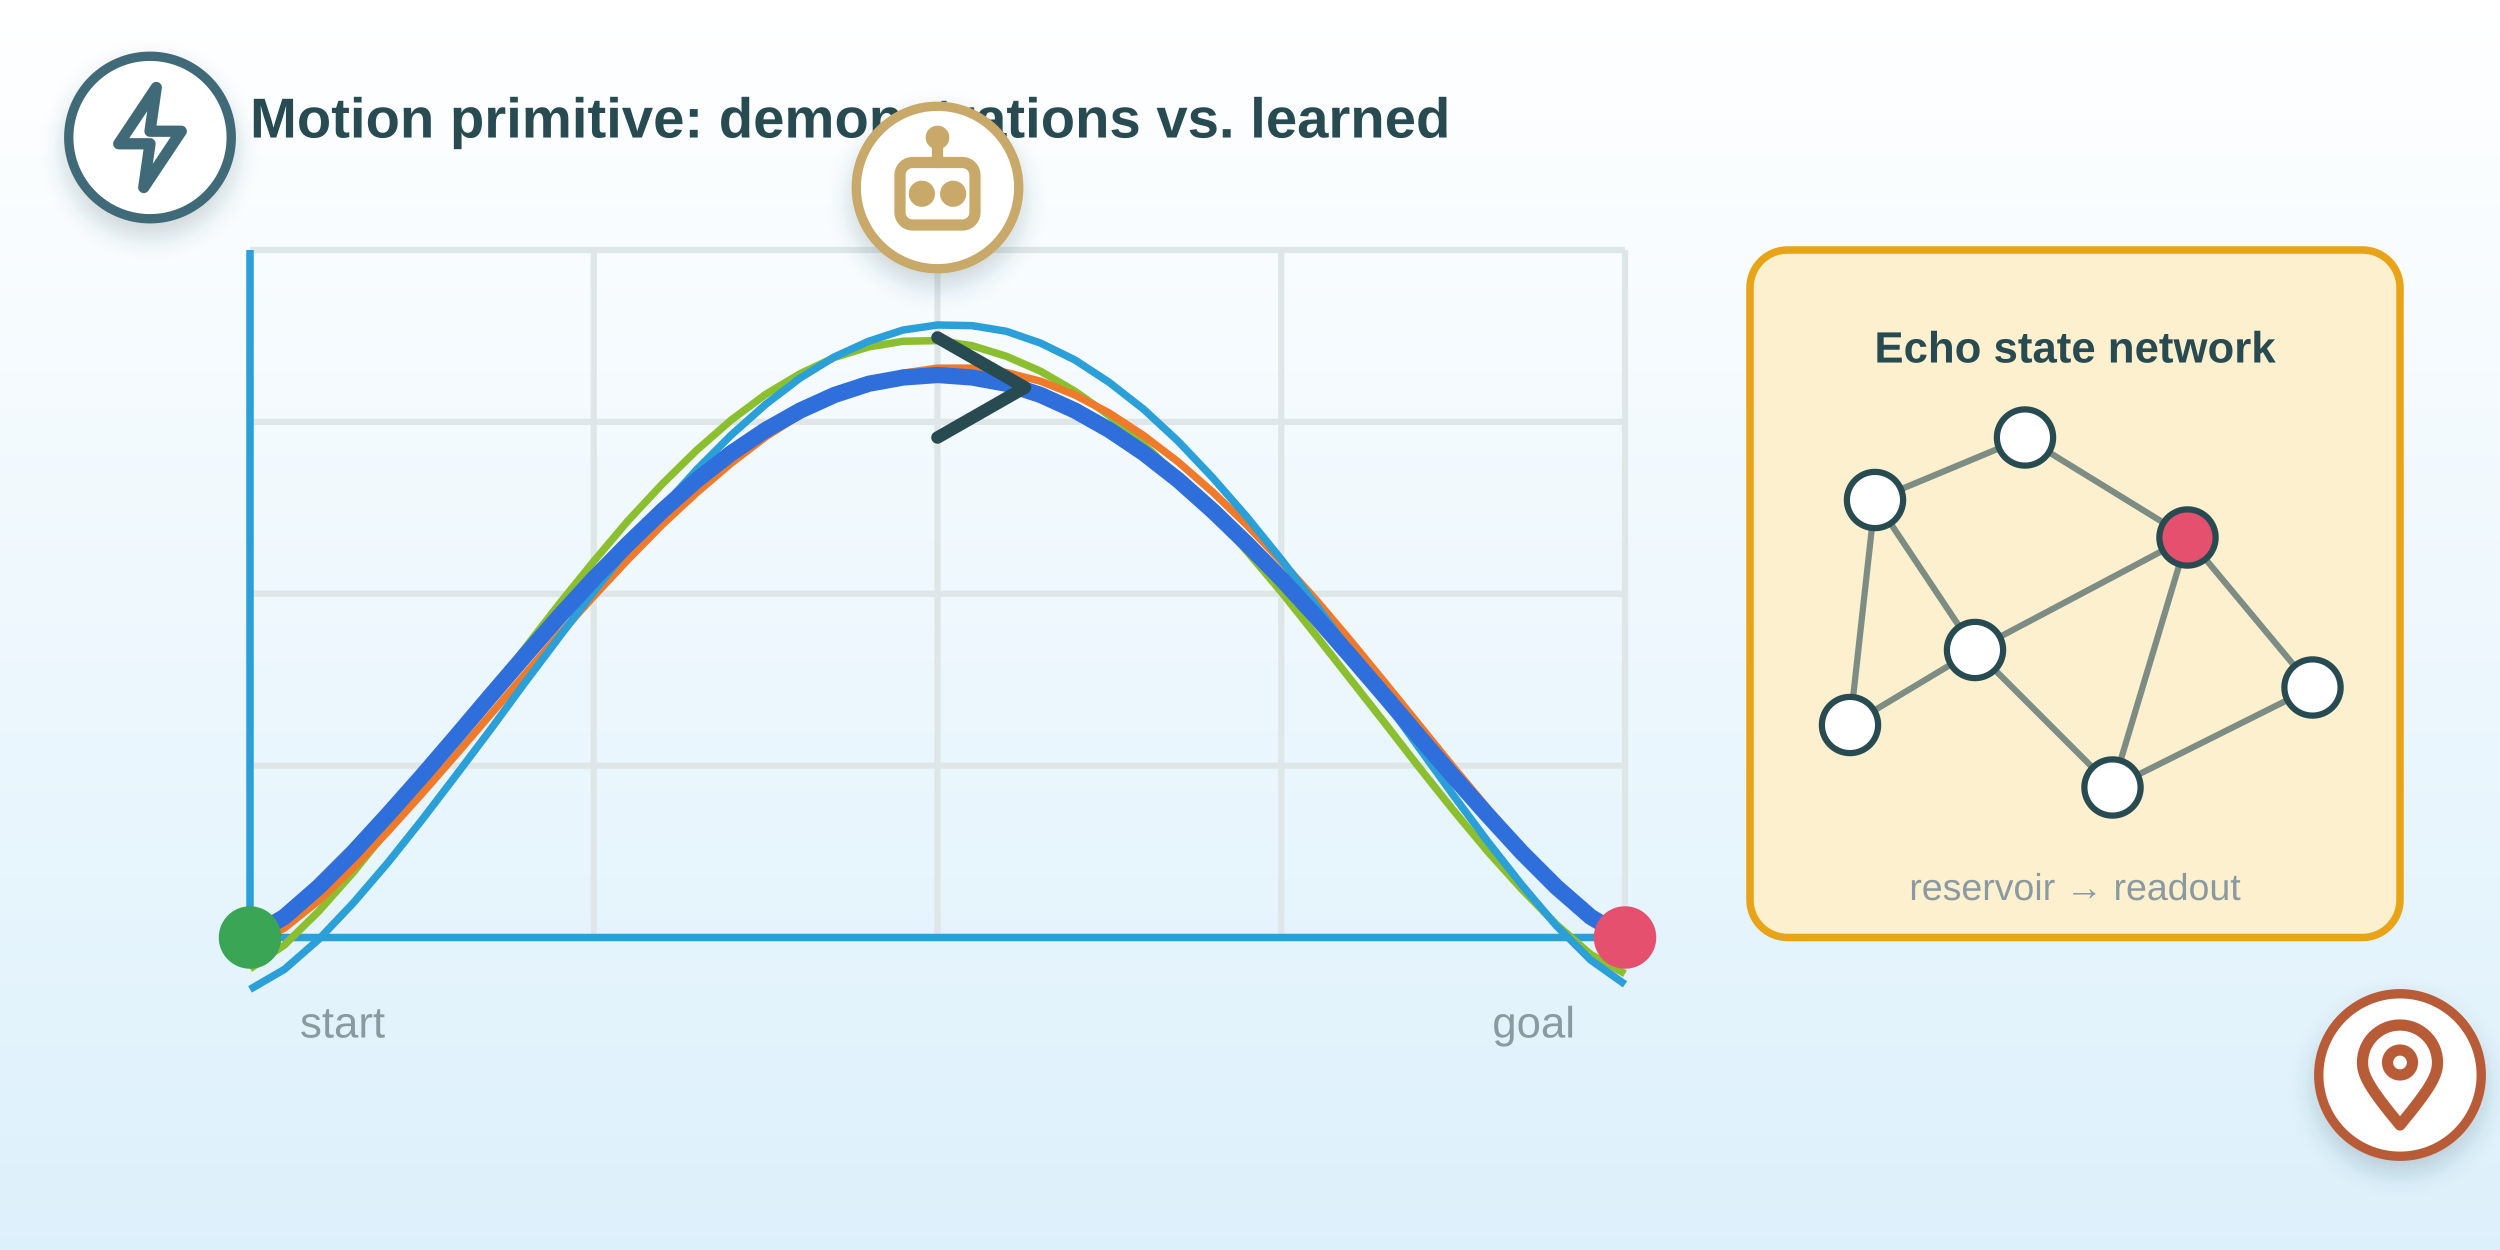
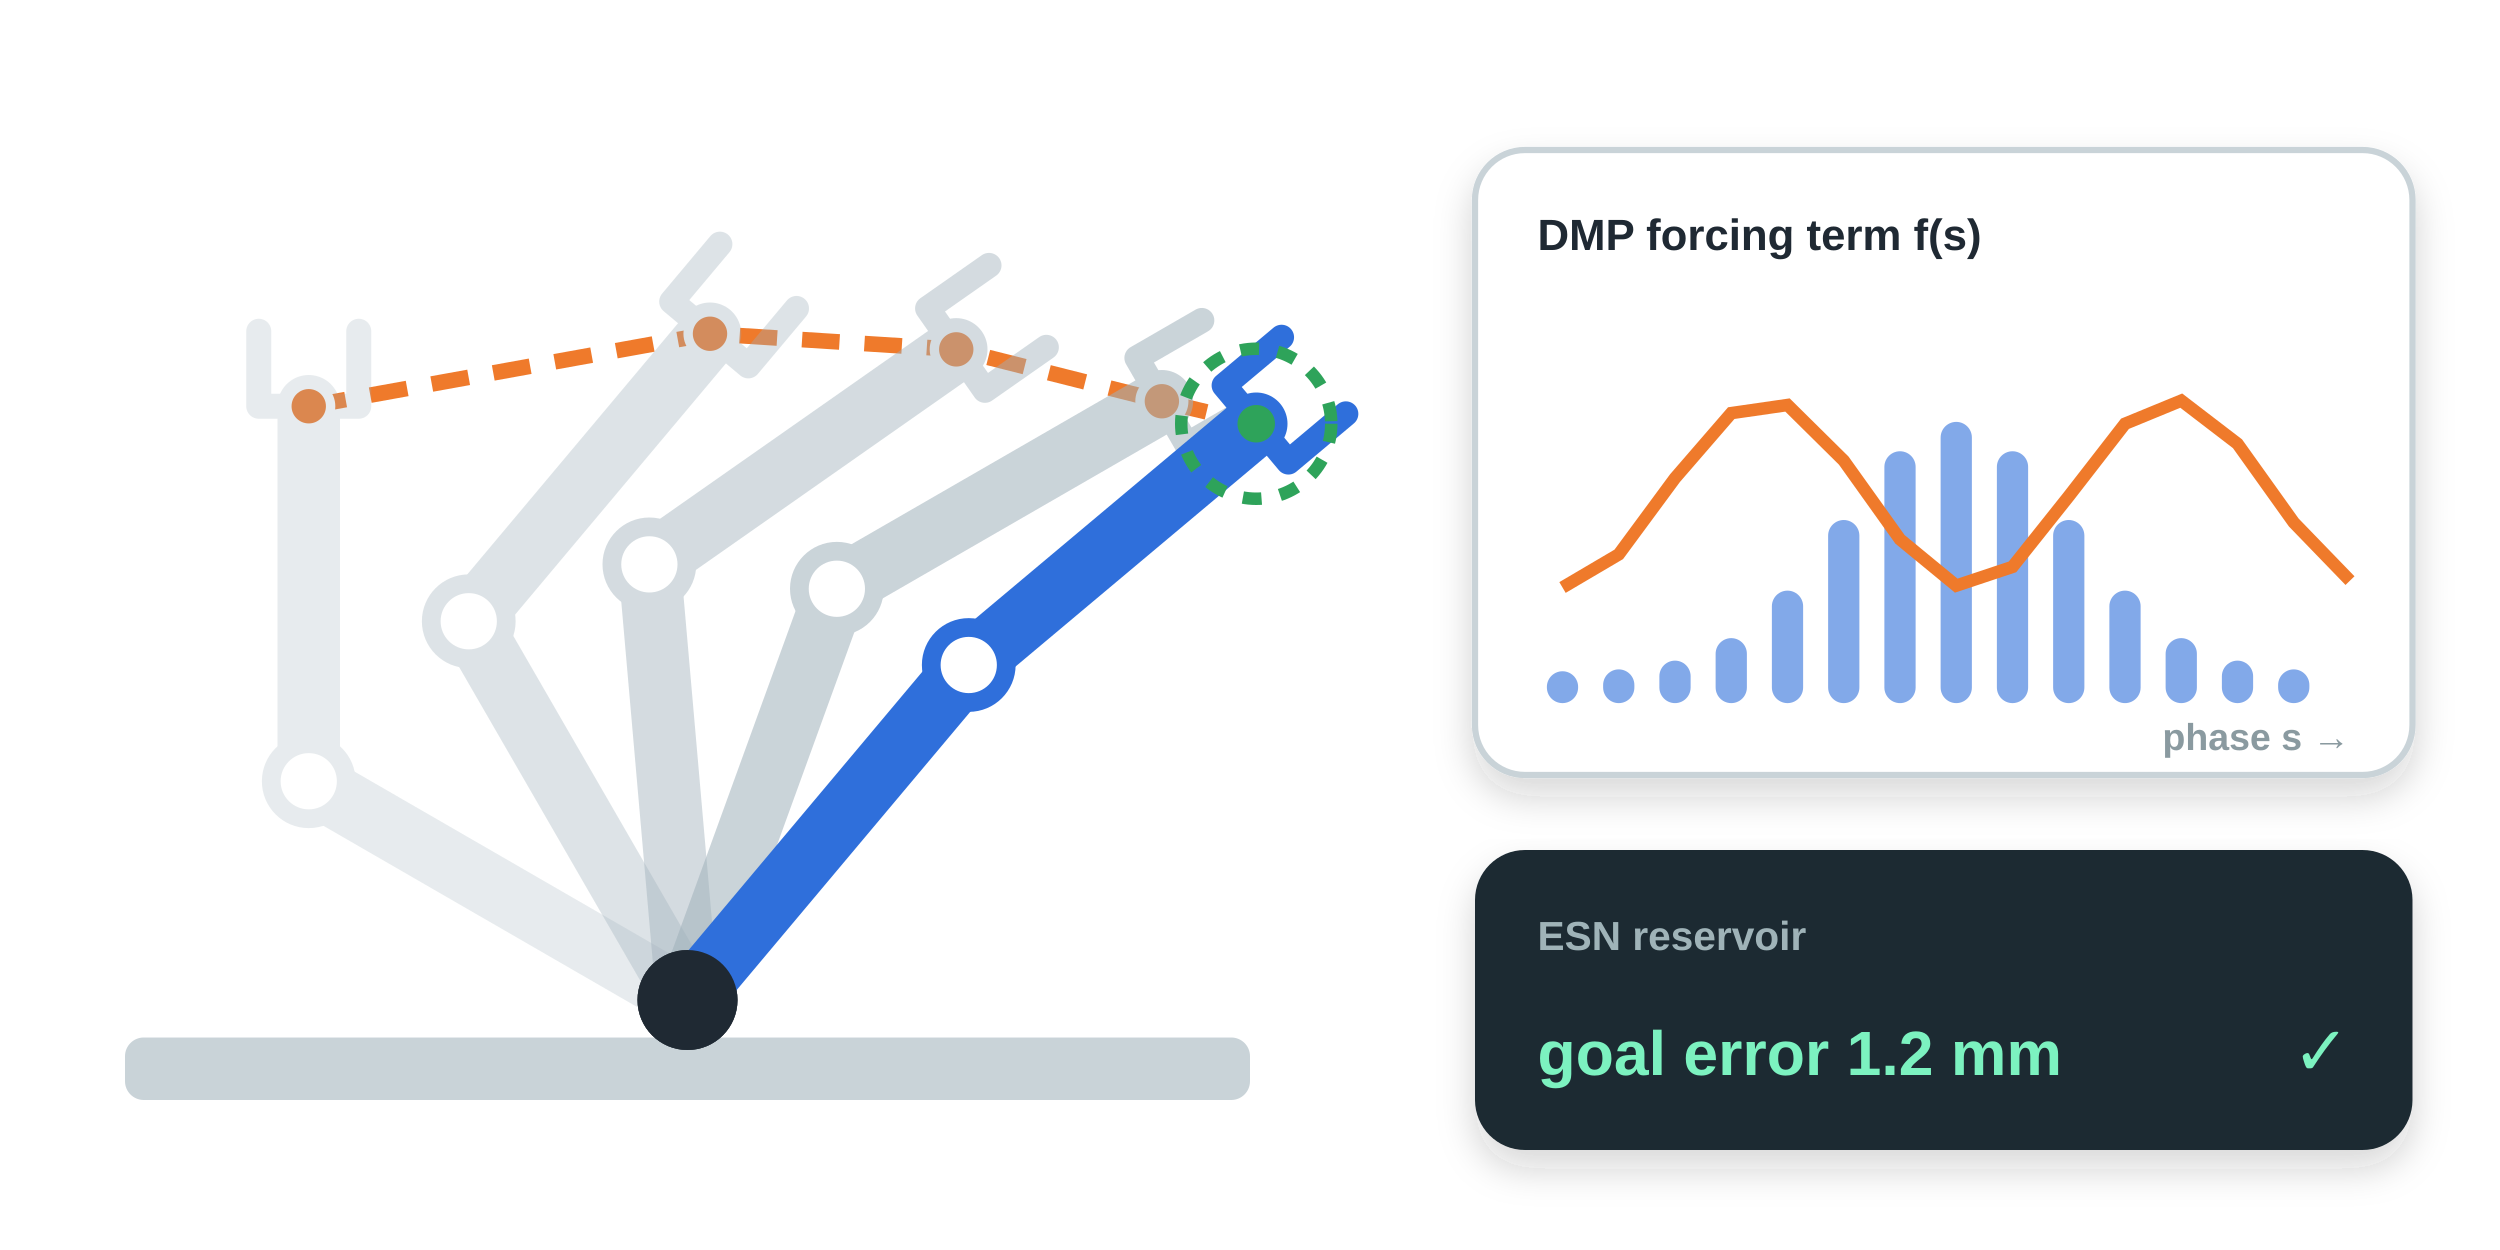
- <svg xmlns="http://www.w3.org/2000/svg" viewBox="0 0 400 200" font-family="Manrope, Arial, sans-serif" role="img" aria-label="Demonstrated and learned motion trajectories with a reservoir network">
-   <rect width="400" height="200" fill="url(#ground)" />
+ <svg xmlns="http://www.w3.org/2000/svg" viewBox="0 0 400 200" font-family="Manrope, Arial, sans-serif" role="img" aria-label="Two-link robot arm with ghosted poses tracing a learned trajectory">
  <defs>
-     <linearGradient id="ground" x1="0" y1="0" x2="0" y2="1">
-       <stop offset="0" stop-color="#ffffff" />
-       <stop offset="1" stop-color="#dcf0fb" />
-     </linearGradient>
    <filter id="sh" x="-10%" y="-10%" width="130%" height="140%">
-       <feDropShadow dx="0" dy="3" stdDeviation="3" flood-color="#284b52" flood-opacity="0.16" />
-     </filter>
-     <filter id="bs" x="-30%" y="-30%" width="160%" height="160%">
-       <feDropShadow dx="0" dy="2" stdDeviation="2" flood-color="#284b52" flood-opacity="0.22" />
+       <feDropShadow dx="0" dy="3" stdDeviation="3" flood-color="#1f2933" flood-opacity="0.18" />
    </filter>
  </defs>
-   <text x="40" y="22" font-size="9" font-weight="700" fill="#284b52" text-anchor="start">Motion primitive: demonstrations vs. learned</text>
-   <path d="M40 122.5 H260" stroke="#dfe6e8" stroke-width="1" />
-   <path d="M40 95.0 H260" stroke="#dfe6e8" stroke-width="1" />
-   <path d="M40 67.5 H260" stroke="#dfe6e8" stroke-width="1" />
-   <path d="M40 40.0 H260" stroke="#dfe6e8" stroke-width="1" />
-   <path d="M95.0 150 V40" stroke="#dfe6e8" stroke-width="1" />
-   <path d="M150.0 150 V40" stroke="#dfe6e8" stroke-width="1" />
-   <path d="M205.0 150 V40" stroke="#dfe6e8" stroke-width="1" />
-   <path d="M260.0 150 V40" stroke="#dfe6e8" stroke-width="1" />
-   <path d="M40 40 V150 H260" fill="none" stroke="#2a9fd8" stroke-width="1.2" />
-   <polyline points="40.0,155.0 45.5,151.2 51.0,145.8 56.5,139.6 62.0,132.8 67.5,125.7 73.0,118.4 78.5,111.0 84.0,103.7 89.5,96.6 95.0,89.8 100.5,83.3 106.0,77.4 111.5,72.0 117.0,67.2 122.5,63.1 128.0,59.8 133.5,57.2 139.0,55.5 144.5,54.6 150.0,54.5 155.5,55.3 161.0,57.0 166.5,59.4 172.0,62.6 177.5,66.5 183.0,71.1 188.5,76.3 194.0,82.0 199.5,88.2 205.0,94.7 210.5,101.6 216.0,108.6 221.5,115.6 227.0,122.7 232.5,129.6 238.0,136.2 243.5,142.3 249.0,147.9 254.5,152.7 260.0,155.8" fill="none" stroke="#8bbf2f" stroke-width="1.2" stroke-linejoin="round" />
-   <polyline points="40.0,151.4 45.5,148.5 51.0,144.1 56.5,138.9 62.0,133.1 67.5,127.0 73.0,120.7 78.5,114.3 84.0,107.9 89.5,101.5 95.0,95.4 100.5,89.5 106.0,83.9 111.5,78.8 117.0,74.1 122.5,69.9 128.0,66.4 133.5,63.5 139.0,61.3 144.5,59.7 150.0,58.9 155.5,58.9 161.0,59.6 166.5,61.0 172.0,63.2 177.5,66.1 183.0,69.7 188.5,73.9 194.0,78.7 199.5,84.0 205.0,89.8 210.5,95.9 216.0,102.4 221.5,109.1 227.0,115.9 232.5,122.7 238.0,129.3 243.5,135.7 249.0,141.7 254.5,146.9 260.0,150.6" fill="none" stroke="#ef7a2b" stroke-width="1.2" stroke-linejoin="round" />
-   <polyline points="40.0,158.3 45.5,155.1 51.0,150.3 56.5,144.5 62.0,138.1 67.5,131.2 73.0,124.0 78.5,116.7 84.0,109.2 89.5,101.9 95.0,94.7 100.5,87.7 106.0,81.2 111.5,75.1 117.0,69.6 122.5,64.7 128.0,60.5 133.5,57.1 139.0,54.6 144.5,52.8 150.0,52.0 155.5,52.1 161.0,53.0 166.5,54.9 172.0,57.6 177.5,61.2 183.0,65.5 188.5,70.6 194.0,76.4 199.5,82.7 205.0,89.5 210.5,96.7 216.0,104.2 221.5,111.9 227.0,119.6 232.5,127.2 238.0,134.6 243.5,141.6 249.0,148.1 254.5,153.6 260.0,157.5" fill="none" stroke="#2a9fd8" stroke-width="1.2" stroke-linejoin="round" />
-   <polyline points="40.0,150.0 45.5,146.7 51.0,141.9 56.5,136.4 62.0,130.4 67.5,124.2 73.0,117.8 78.5,111.3 84.0,104.9 89.5,98.6 95.0,92.6 100.5,87.0 106.0,81.7 111.5,76.8 117.0,72.5 122.5,68.8 128.0,65.7 133.5,63.2 139.0,61.4 144.5,60.4 150.0,60.0 155.5,60.4 161.0,61.4 166.5,63.2 172.0,65.7 177.5,68.8 183.0,72.5 188.5,76.8 194.0,81.7 199.5,87.0 205.0,92.6 210.5,98.6 216.0,104.9 221.5,111.3 227.0,117.8 232.5,124.2 238.0,130.4 243.5,136.4 249.0,141.9 254.5,146.7 260.0,150.0" fill="none" stroke="#2f6fdb" stroke-width="2.6" stroke-linejoin="round" />
-   <circle cx="40" cy="150" r="5" fill="#3aa655" />
-   <circle cx="260" cy="150" r="5" fill="#e4506e" />
-   <text x="48" y="166" font-size="7" font-weight="500" fill="#8a9aa0" text-anchor="start">start</text>
-   <text x="252" y="166" font-size="7" font-weight="500" fill="#8a9aa0" text-anchor="end">goal</text>
-   <path d="M150 54 L164 62 L150 70" fill="none" stroke="#284b52" stroke-width="2" stroke-linecap="round" stroke-linejoin="round" />
-   <rect x="280" y="40" width="104" height="110" rx="6" fill="#fdf0cf" stroke="#e8a317" stroke-width="1.2" />
-   <text x="332" y="58" font-size="7" font-weight="700" fill="#284b52" text-anchor="middle">Echo state network</text>
-   <path d="M300 80 L324 70" stroke="#284b52" stroke-width="1" opacity="0.6" />
-   <path d="M300 80 L316 104" stroke="#284b52" stroke-width="1" opacity="0.6" />
-   <path d="M324 70 L350 86" stroke="#284b52" stroke-width="1" opacity="0.6" />
-   <path d="M316 104 L350 86" stroke="#284b52" stroke-width="1" opacity="0.6" />
-   <path d="M316 104 L338 126" stroke="#284b52" stroke-width="1" opacity="0.6" />
-   <path d="M350 86 L338 126" stroke="#284b52" stroke-width="1" opacity="0.6" />
-   <path d="M350 86 L370 110" stroke="#284b52" stroke-width="1" opacity="0.6" />
-   <path d="M338 126 L370 110" stroke="#284b52" stroke-width="1" opacity="0.6" />
-   <path d="M300 80 L296 116" stroke="#284b52" stroke-width="1" opacity="0.6" />
-   <path d="M296 116 L316 104" stroke="#284b52" stroke-width="1" opacity="0.6" />
-   <circle cx="300" cy="80" r="4.5" fill="#ffffff" stroke="#284b52" stroke-width="1" />
-   <circle cx="324" cy="70" r="4.5" fill="#ffffff" stroke="#284b52" stroke-width="1" />
-   <circle cx="316" cy="104" r="4.5" fill="#ffffff" stroke="#284b52" stroke-width="1" />
-   <circle cx="350" cy="86" r="4.5" fill="#e4506e" stroke="#284b52" stroke-width="1" />
-   <circle cx="338" cy="126" r="4.5" fill="#ffffff" stroke="#284b52" stroke-width="1" />
-   <circle cx="370" cy="110" r="4.5" fill="#ffffff" stroke="#284b52" stroke-width="1" />
-   <circle cx="296" cy="116" r="4.5" fill="#ffffff" stroke="#284b52" stroke-width="1" />
-   <text x="332" y="144" font-size="6" font-weight="500" fill="#8a9aa0" text-anchor="middle">reservoir → readout</text>
-   <g transform="translate(24 22)" filter="url(#bs)">
-     <circle r="13" fill="#ffffff" stroke="#3f6b78" stroke-width="1.5" />
-     <g fill="none" stroke="#3f6b78" stroke-width="1.8" stroke-linecap="round" stroke-linejoin="round" color="#3f6b78">
-       <path d="M1 -8 L-5 1 H0 L-1 8 L5 -1 H0 Z" />
+   <rect width="400" height="200" fill="#ffffff" />
+   <rect x="20" y="166" width="180" height="10" rx="3" fill="#c9d3d8" />
+   <polyline points="49.4,65.0 113.6,53.4 153.0,55.9 185.9,64.2 201.0,67.8" fill="none" stroke="#ef7a2b" stroke-width="2.5" stroke-dasharray="6 4" />
+   <circle cx="49.4" cy="65.0" r="3.5" fill="#ef7a2b" stroke="#ffffff" stroke-width="1.5" />
+   <circle cx="113.6" cy="53.4" r="3.5" fill="#ef7a2b" stroke="#ffffff" stroke-width="1.5" />
+   <circle cx="153.0" cy="55.9" r="3.5" fill="#ef7a2b" stroke="#ffffff" stroke-width="1.5" />
+   <circle cx="185.9" cy="64.2" r="3.5" fill="#ef7a2b" stroke="#ffffff" stroke-width="1.5" />
+   <g opacity="0.25">
+     <path d="M110 160 L49.4 125.0 L49.4 65.0" fill="none" stroke="#9fb0ba" stroke-width="10" stroke-linecap="round" stroke-linejoin="round" />
+     <circle cx="110" cy="160" r="8" fill="#1f2933" />
+     <circle cx="49.4" cy="125.0" r="6" fill="#ffffff" stroke="#9fb0ba" stroke-width="3" />
+     <g transform="translate(49.4 65.0) rotate(-90.0)">
+       <path d="M0 -8 H12 M0 8 H12 M0 -8 V8" fill="none" stroke="#9fb0ba" stroke-width="4" stroke-linecap="round" />
    </g>
  </g>
-   <g transform="translate(384 172)" filter="url(#bs)">
-     <circle r="13" fill="#ffffff" stroke="#b85c38" stroke-width="1.5" />
-     <g fill="none" stroke="#b85c38" stroke-width="1.8" stroke-linecap="round" stroke-linejoin="round" color="#b85c38">
-       <path d="M0 8 C-5 2 -6 0 -6 -2 A6 6 0 0 1 6 -2 C6 0 5 2 0 8 Z" />
-       <circle cx="0" cy="-2" r="2" />
+   <g opacity="0.35">
+     <path d="M110 160 L75.0 99.4 L113.6 53.4" fill="none" stroke="#9fb0ba" stroke-width="10" stroke-linecap="round" stroke-linejoin="round" />
+     <circle cx="110" cy="160" r="8" fill="#1f2933" />
+     <circle cx="75.0" cy="99.4" r="6" fill="#ffffff" stroke="#9fb0ba" stroke-width="3" />
+     <g transform="translate(113.6 53.4) rotate(-50.0)">
+       <path d="M0 -8 H12 M0 8 H12 M0 -8 V8" fill="none" stroke="#9fb0ba" stroke-width="4" stroke-linecap="round" />
    </g>
  </g>
-   <g transform="translate(150 30)" filter="url(#bs)">
-     <circle r="13" fill="#ffffff" stroke="#c8a96b" stroke-width="1.5" />
-     <g fill="none" stroke="#c8a96b" stroke-width="1.8" stroke-linecap="round" stroke-linejoin="round" color="#c8a96b">
-       <rect x="-6" y="-4" width="12" height="10" rx="2" />
-       <circle cx="-2.5" cy="1" r="1.2" fill="currentColor" />
-       <circle cx="2.5" cy="1" r="1.2" fill="currentColor" />
-       <path d="M0 -4 V-7" />
-       <circle cx="0" cy="-8" r="1" fill="currentColor" />
+   <g opacity="0.45">
+     <path d="M110 160 L103.9 90.3 L153.0 55.9" fill="none" stroke="#9fb0ba" stroke-width="10" stroke-linecap="round" stroke-linejoin="round" />
+     <circle cx="110" cy="160" r="8" fill="#1f2933" />
+     <circle cx="103.9" cy="90.3" r="6" fill="#ffffff" stroke="#9fb0ba" stroke-width="3" />
+     <g transform="translate(153.0 55.9) rotate(-35.0)">
+       <path d="M0 -8 H12 M0 8 H12 M0 -8 V8" fill="none" stroke="#9fb0ba" stroke-width="4" stroke-linecap="round" />
    </g>
  </g>
+   <g opacity="0.55">
+     <path d="M110 160 L133.9 94.2 L185.9 64.2" fill="none" stroke="#9fb0ba" stroke-width="10" stroke-linecap="round" stroke-linejoin="round" />
+     <circle cx="110" cy="160" r="8" fill="#1f2933" />
+     <circle cx="133.9" cy="94.2" r="6" fill="#ffffff" stroke="#9fb0ba" stroke-width="3" />
+     <g transform="translate(185.9 64.2) rotate(-30.0)">
+       <path d="M0 -8 H12 M0 8 H12 M0 -8 V8" fill="none" stroke="#9fb0ba" stroke-width="4" stroke-linecap="round" />
+     </g>
+   </g>
+   <g opacity="1">
+     <path d="M110 160 L155.0 106.4 L201.0 67.8" fill="none" stroke="#2f6fdb" stroke-width="10" stroke-linecap="round" stroke-linejoin="round" />
+     <circle cx="110" cy="160" r="8" fill="#1f2933" />
+     <circle cx="155.0" cy="106.4" r="6" fill="#ffffff" stroke="#2f6fdb" stroke-width="3" />
+     <g transform="translate(201.0 67.8) rotate(-40.0)">
+       <path d="M0 -8 H12 M0 8 H12 M0 -8 V8" fill="none" stroke="#2f6fdb" stroke-width="4" stroke-linecap="round" />
+     </g>
+   </g>
+   <g transform="translate(201.0 67.8)">
+     <circle r="12" fill="none" stroke="#2ea35a" stroke-width="2" stroke-dasharray="3 3" />
+     <circle r="3" fill="#2ea35a" />
+   </g>
+   <g transform="translate(236 24)">
+     <rect width="150" height="100" rx="8" fill="#ffffff" stroke="#c9d3d8" filter="url(#sh)" />
+     <text x="10" y="16" font-size="7" font-weight="800" fill="#1f2933" text-anchor="start">DMP forcing term f(s)</text>
+     <path d="M14 86 V85.9" stroke="#2f6fdb" stroke-width="5" stroke-linecap="round" opacity="0.6" />
+     <path d="M23 86 V85.6" stroke="#2f6fdb" stroke-width="5" stroke-linecap="round" opacity="0.6" />
+     <path d="M32 86 V84.2" stroke="#2f6fdb" stroke-width="5" stroke-linecap="round" opacity="0.6" />
+     <path d="M41 86 V80.6" stroke="#2f6fdb" stroke-width="5" stroke-linecap="round" opacity="0.6" />
+     <path d="M50 86 V73.0" stroke="#2f6fdb" stroke-width="5" stroke-linecap="round" opacity="0.6" />
+     <path d="M59 86 V61.7" stroke="#2f6fdb" stroke-width="5" stroke-linecap="round" opacity="0.6" />
+     <path d="M68 86 V50.7" stroke="#2f6fdb" stroke-width="5" stroke-linecap="round" opacity="0.6" />
+     <path d="M77 86 V46.0" stroke="#2f6fdb" stroke-width="5" stroke-linecap="round" opacity="0.6" />
+     <path d="M86 86 V50.7" stroke="#2f6fdb" stroke-width="5" stroke-linecap="round" opacity="0.6" />
+     <path d="M95 86 V61.7" stroke="#2f6fdb" stroke-width="5" stroke-linecap="round" opacity="0.6" />
+     <path d="M104 86 V73.0" stroke="#2f6fdb" stroke-width="5" stroke-linecap="round" opacity="0.6" />
+     <path d="M113 86 V80.6" stroke="#2f6fdb" stroke-width="5" stroke-linecap="round" opacity="0.6" />
+     <path d="M122 86 V84.2" stroke="#2f6fdb" stroke-width="5" stroke-linecap="round" opacity="0.6" />
+     <path d="M131 86 V85.6" stroke="#2f6fdb" stroke-width="5" stroke-linecap="round" opacity="0.6" />
+     <polyline points="14,70.0 23,64.7 32,52.5 41,42.1 50,40.8 59,49.7 68,62.3 77,69.7 86,66.7 95,55.4 104,43.8 113,40.1 122,47.0 131,59.6 140,68.9" fill="none" stroke="#ef7a2b" stroke-width="2" />
+     <text x="140" y="96" font-size="6" font-weight="600" fill="#8a9aa0" text-anchor="end">phase s →</text>
+   </g>
+   <g transform="translate(236 136)">
+     <rect width="150" height="48" rx="8" fill="#1f2933" filter="url(#sh)" />
+     <text x="10" y="16" font-size="6.5" font-weight="700" fill="#9fb3b8" text-anchor="start">ESN reservoir</text>
+     <text x="10" y="36" font-size="10" font-weight="800" fill="#7CF2C0" text-anchor="start">goal error 1.2 mm</text>
+     <text x="140" y="36" font-size="11" font-weight="800" fill="#7CF2C0" text-anchor="end">✓</text>
+   </g>
</svg>
